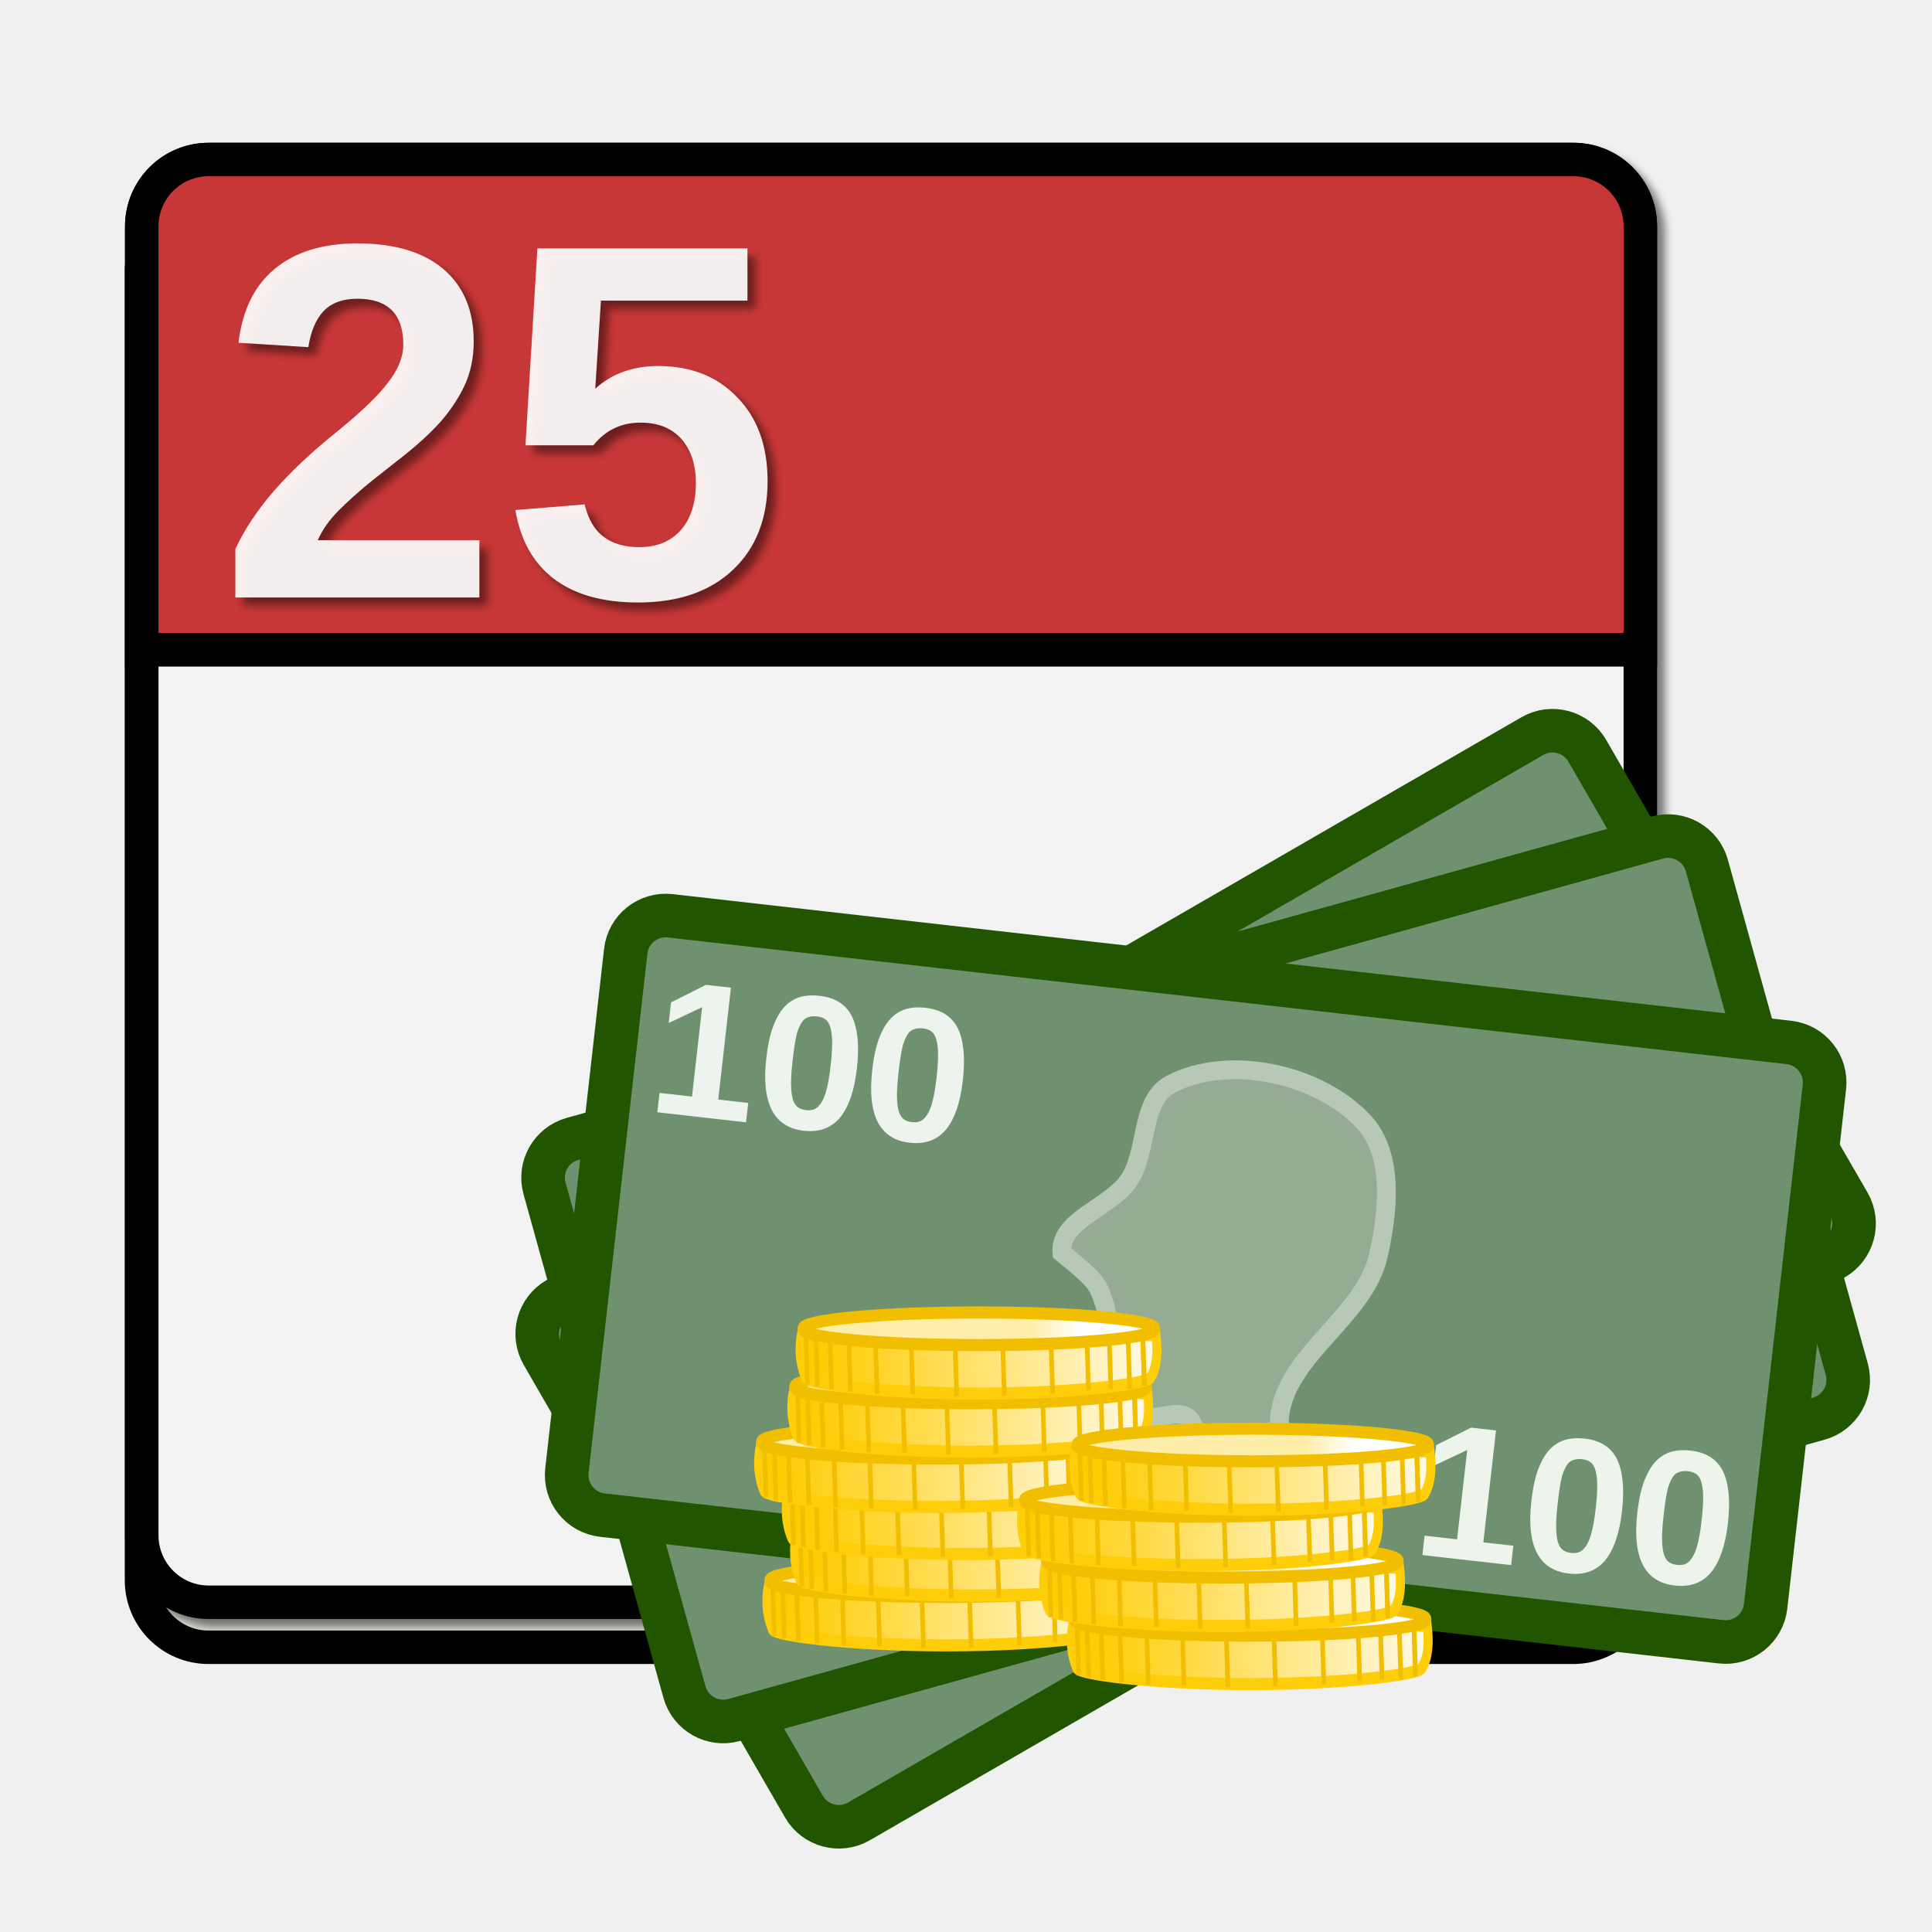
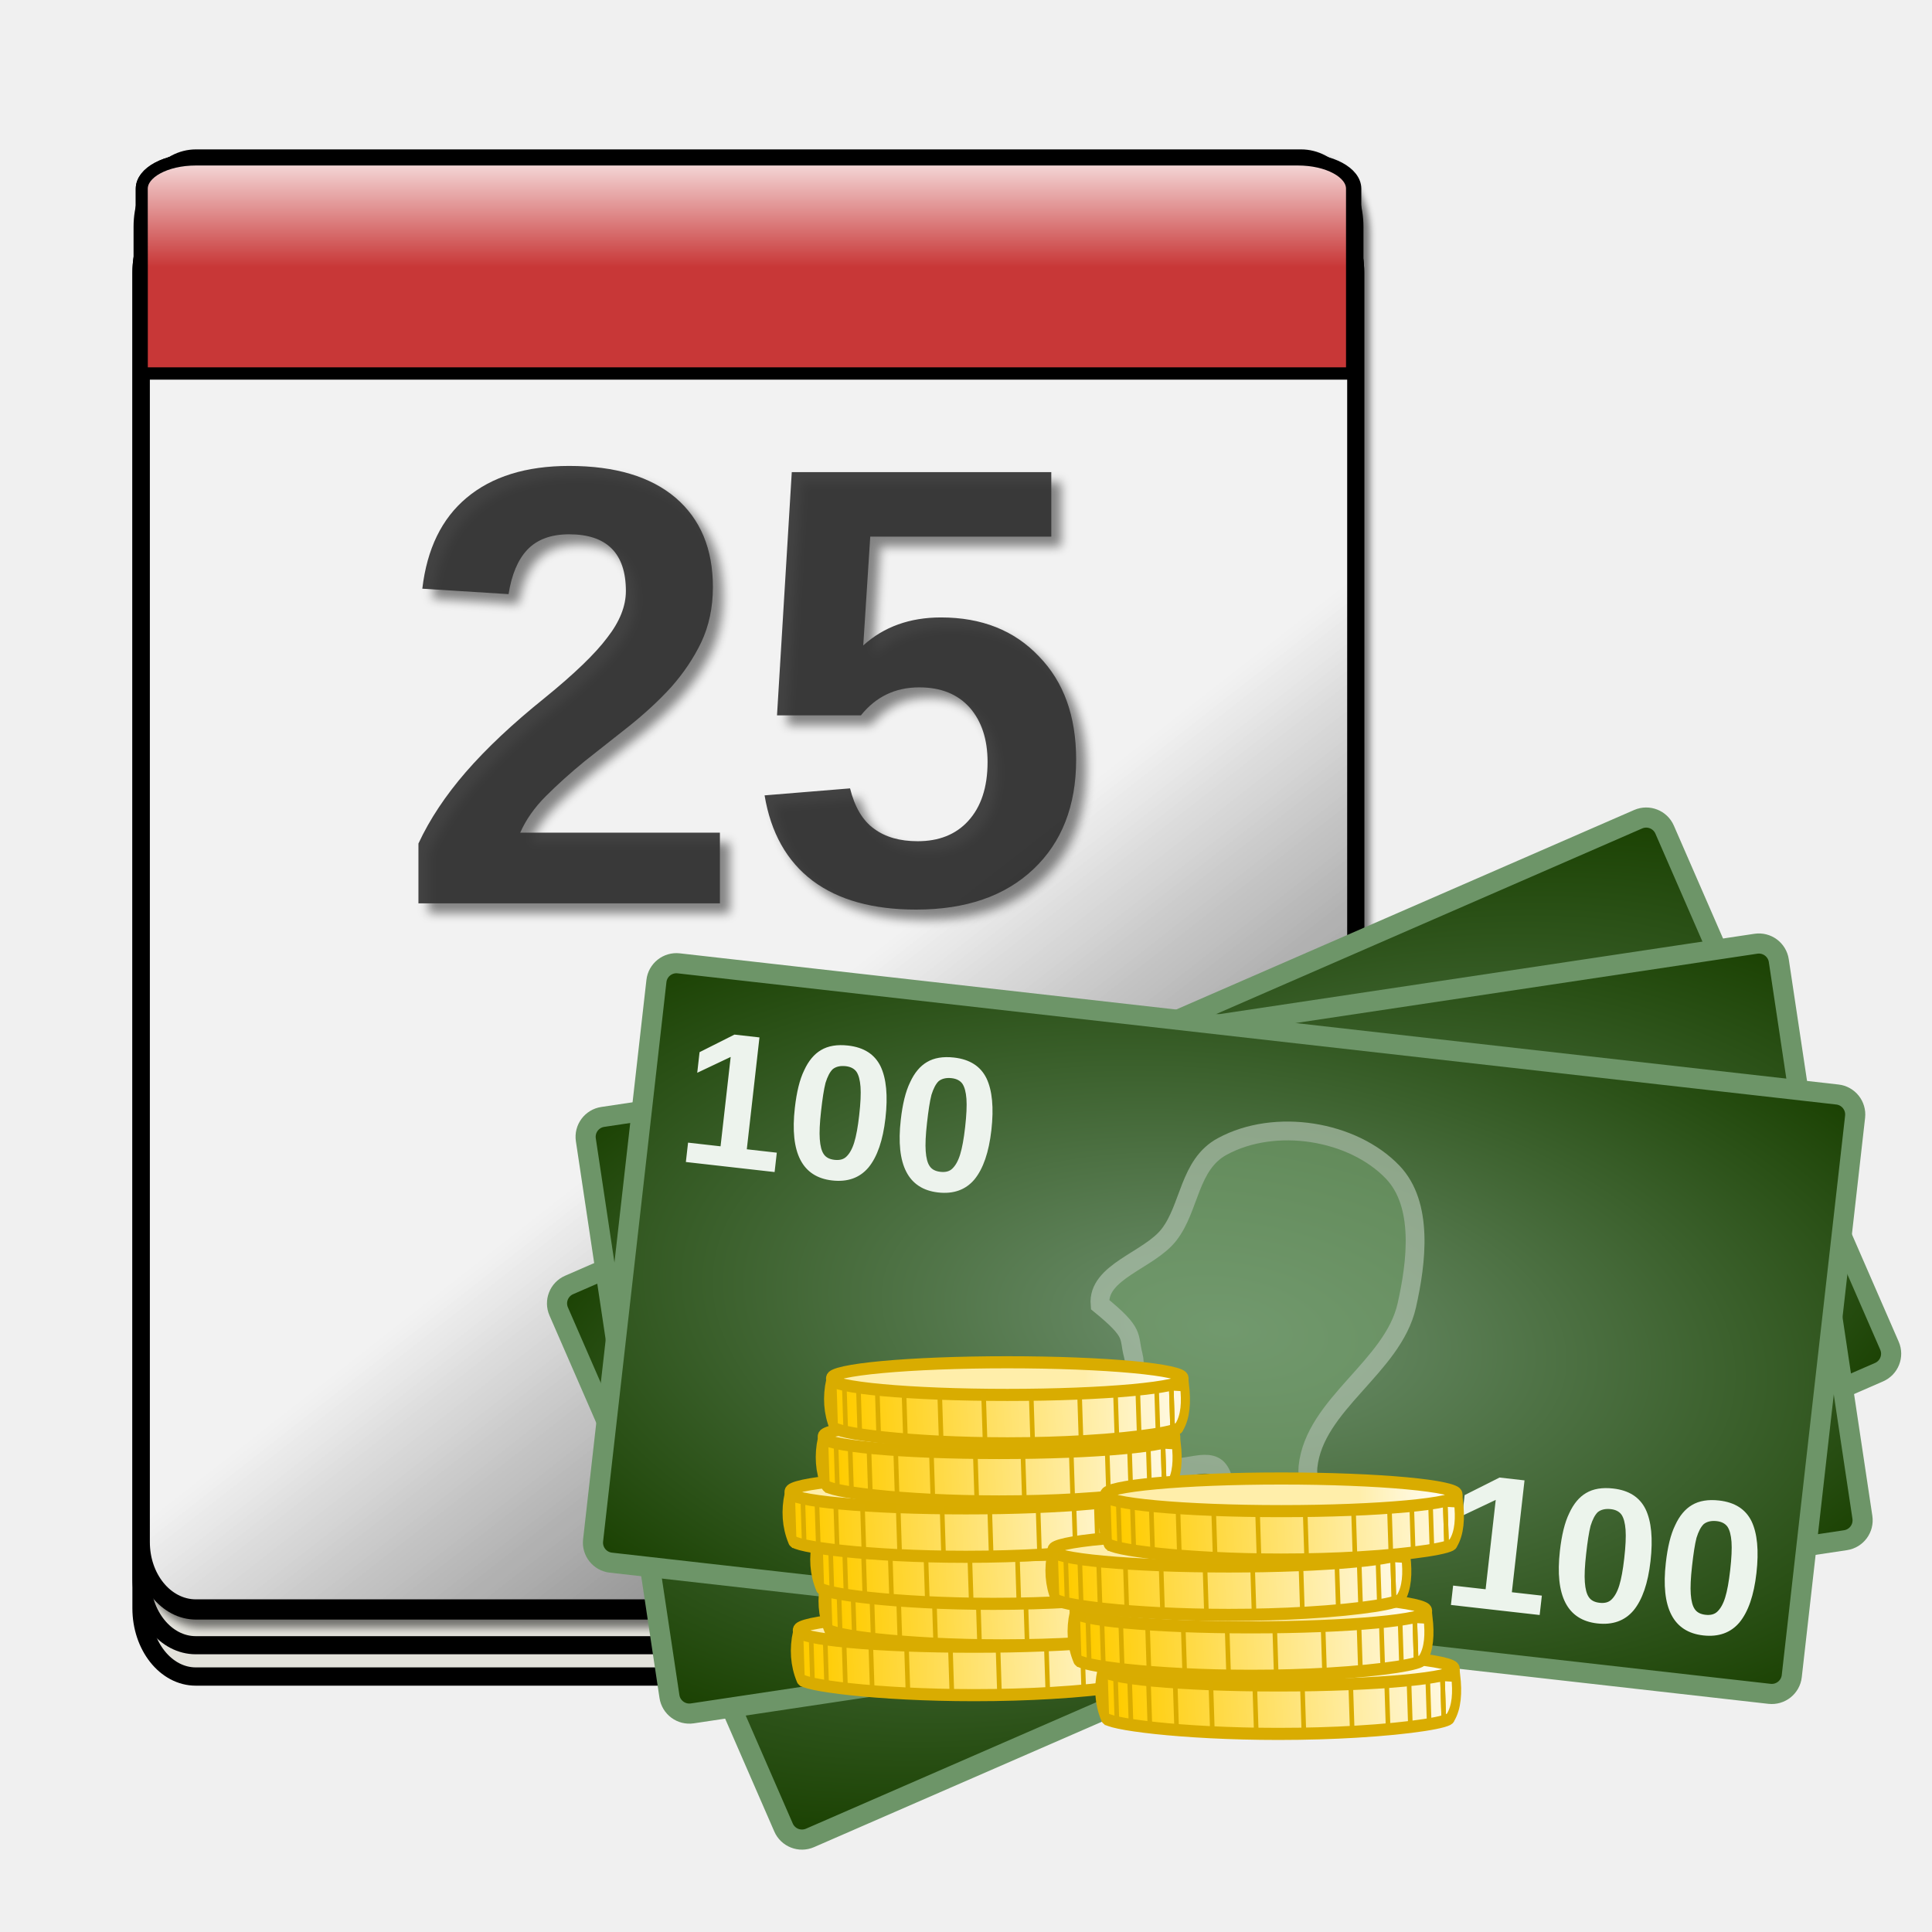
<svg xmlns="http://www.w3.org/2000/svg" xmlns:xlink="http://www.w3.org/1999/xlink" width="48px" height="48px" id="svg2985" version="1.1">
  <defs id="defs2987">
+     <linearGradient id="linearGradient4244">
+       <stop style="stop-color:#000000;stop-opacity:1;" offset="0" id="stop4246" />
+       <stop style="stop-color:#000000;stop-opacity:0;" offset="1" id="stop4248" />
+     </linearGradient>
+     <linearGradient id="linearGradient4202">
+       <stop id="stop4204" offset="0" style="stop-color:#6f916f;stop-opacity:1" />
+       <stop id="stop4206" offset="1" style="stop-color:#194000;stop-opacity:1" />
+     </linearGradient>
+     <linearGradient id="linearGradient3837">
+       <stop style="stop-color:#ffffff;stop-opacity:1;" offset="0" id="stop3839" />
+       <stop style="stop-color:#ffffff;stop-opacity:0;" offset="1" id="stop3841" />
+     </linearGradient>
    <linearGradient id="linearGradient3925">
      <stop style="stop-color:#ffeeaa;stop-opacity:1;" offset="0" id="stop3927" />
      <stop style="stop-color:#ffffff;stop-opacity:1;" offset="1" id="stop3929" />
    </linearGradient>
    <linearGradient id="linearGradient3909">
      <stop style="stop-color:#ffcc00;stop-opacity:1;" offset="0" id="stop3911" />
      <stop style="stop-color:#ffffff;stop-opacity:1;" offset="1" id="stop3913" />
    </linearGradient>
-     <linearGradient xlink:href="#linearGradient3909" id="linearGradient3955" gradientUnits="userSpaceOnUse" x1="-25.425" y1="10.438" x2="-5.045" y2="9.253" gradientTransform="translate(0.5017602,8.115091)" />
-     <linearGradient xlink:href="#linearGradient3925" id="linearGradient3957" gradientUnits="userSpaceOnUse" x1="-13.709" y1="10.372" x2="-11.06" y2="10.372" />
    <filter id="filter4291" style="color-interpolation-filters:sRGB;">
      <feFlood id="feFlood4293" flood-opacity="0.499" flood-color="rgb(0,0,0)" result="flood" />
      <feComposite id="feComposite4295" in2="SourceGraphic" in="flood" operator="in" result="composite1" />
      <feGaussianBlur id="feGaussianBlur4297" in="composite" stdDeviation="0.1" result="blur" />
      <feOffset id="feOffset4299" dx="0.2" dy="0.2" result="offset" />
      <feComposite id="feComposite4301" in2="offset" in="SourceGraphic" operator="over" result="composite2" />
    </filter>
    <filter id="filter4303" style="color-interpolation-filters:sRGB;">
      <feFlood id="feFlood4305" flood-opacity="0.499" flood-color="rgb(0,0,0)" result="flood" />
      <feComposite id="feComposite4307" in2="SourceGraphic" in="flood" operator="in" result="composite1" />
      <feGaussianBlur id="feGaussianBlur4309" in="composite" stdDeviation="0.1" result="blur" />
      <feOffset id="feOffset4311" dx="0.2" dy="0.2" result="offset" />
      <feComposite id="feComposite4313" in2="offset" in="SourceGraphic" operator="over" result="composite2" />
    </filter>
+     <linearGradient xlink:href="#linearGradient3837" id="linearGradient3843" x1="21.302" y1="2.745" x2="21.302" y2="10.082" gradientUnits="userSpaceOnUse" gradientTransform="matrix(1,0,0,1.54669,0,-2.166651)" />
+     <linearGradient xlink:href="#linearGradient3837" id="linearGradient3847" gradientUnits="userSpaceOnUse" gradientTransform="matrix(0.8075818,0,0,0.4361683,0.6776603,2.234588)" x1="21.302" y1="2.745" x2="21.302" y2="10.082" />
+     <linearGradient xlink:href="#linearGradient3909" id="linearGradient3890" gradientUnits="userSpaceOnUse" gradientTransform="translate(0.5017602,8.115091)" x1="-25.425" y1="10.438" x2="-5.045" y2="9.253" />
+     <linearGradient xlink:href="#linearGradient3925" id="linearGradient3952" gradientUnits="userSpaceOnUse" x1="-12.419" y1="10.469" x2="-7.189" y2="10.372" />
+     <radialGradient xlink:href="#linearGradient4202" id="radialGradient4200" cx="33.933" cy="29.378" fx="33.933" fy="29.378" r="15.527" gradientTransform="matrix(1.374329,0.01274602,-0.00637759,0.6876591,-12.51469,8.743312)" gradientUnits="userSpaceOnUse" />
+     <radialGradient xlink:href="#linearGradient4202" id="radialGradient4210" gradientUnits="userSpaceOnUse" gradientTransform="matrix(1.374329,0.01274602,-0.00637759,0.6876591,-21.2744,16.52475)" cx="33.933" cy="29.378" fx="33.933" fy="29.378" r="15.527" />
+     <radialGradient xlink:href="#linearGradient4202" id="radialGradient4214" gradientUnits="userSpaceOnUse" gradientTransform="matrix(1.374329,0.01274602,-0.00637759,0.6876591,-31.74961,21.77387)" cx="33.933" cy="29.378" fx="33.933" fy="29.378" r="15.527" />
+     <linearGradient xlink:href="#linearGradient4244" id="linearGradient4250" x1="45.919" y1="53.321" x2="26.824" y2="22.977" gradientUnits="userSpaceOnUse" />
  </defs>
-   <g id="layer1">
-     <path style="fill:#c8c4b7;stroke:#c8c4b7;stroke-width:1px;stroke-linecap:butt;stroke-linejoin:miter;stroke-opacity:1" d="M 33.93,17.529 34.073,38.743" id="path3887" />
-     <rect ry="1.664" rx="1.664" y="5.081" x="3.516" height="35.845" width="37.232" id="rect3775" style="fill:#e3e2db;stroke:#000000;stroke-width:0.832;stroke-opacity:1;fill-opacity:1" />
-     <rect style="fill:#f2f2f2;stroke:#000000;stroke-width:0.832;stroke-opacity:1;filter:url(#filter4303)" id="rect2993" width="37.232" height="35.845" x="3.522" y="3.963" rx="1.664" ry="1.664" />
-     <rect style="fill:#6f916f;stroke:#225500;stroke-width:1.083" id="rect3781" width="29.971" height="14.985" x="-5.145" y="34.874" rx="1" ry="1" transform="matrix(0.8660254,-0.5,0.5,0.8660254,0,0)" />
-     <path style="fill:#225500;stroke:#ffd42a" id="path3783" d="m 33.487,31.282 a 4.748,4.798 0 1 1 -9.495,0 4.748,4.798 0 1 1 9.495,0 z" transform="matrix(1.095704,-0.6326051,0.6326051,1.095704,-21.31671,15.59071)" />
-     <text xml:space="preserve" style="font-size:4.765px;font-style:normal;font-variant:normal;font-weight:bold;font-stretch:normal;line-height:125%;letter-spacing:0px;word-spacing:0px;fill:#ffd42a;fill-opacity:1;stroke:none;font-family:Arial;-inkscape-font-specification:Arial Bold" x="-4.209" y="39.762" id="text3785" transform="matrix(0.8660254,-0.5,0.5,0.8660254,0,0)">
-       <tspan id="tspan3787" x="-4.209" y="39.762">100</tspan>
+   <g id="layer1" style="display:inline">
+     <rect style="fill:#e3e2db;fill-opacity:1;stroke:#000000;stroke-width:0.454;stroke-miterlimit:4;stroke-opacity:1;stroke-dasharray:none" id="rect3875" width="30.152" height="36.572" x="3.516" y="5.081" rx="1.348" ry="1.698" />
+     <rect ry="1.662" rx="1.348" y="5.081" x="3.516" height="35.794" width="30.152" id="rect3775" style="fill:#e3e2db;fill-opacity:1;stroke:#000000;stroke-width:0.45;stroke-miterlimit:4;stroke-opacity:1;stroke-dasharray:none" />
+     <rect style="fill:#f2f2f2;stroke:#000000;stroke-width:0.5;stroke-miterlimit:4;stroke-opacity:1;stroke-dasharray:none;filter:url(#filter4303)" id="rect2993" width="37.232" height="35.845" x="3.522" y="3.963" rx="1.664" ry="1.664" transform="matrix(0.8098391,0,0,1.004988,0.6685352,-0.01976795)" />
+     <path style="fill:#c83737;stroke:#000000;stroke-width:0.297;stroke-miterlimit:4;stroke-opacity:1;stroke-dasharray:none" d="m 4.868,3.963 27.457,0 c 0.747,0 1.348,0.324 1.348,0.727 l 0,4.594 -30.152,0 0,-4.594 c 0,-0.403 0.601,-0.727 1.348,-0.727 z" id="rect3901" />
+     <text xml:space="preserve" style="font-size:12.598px;font-style:normal;font-variant:normal;font-weight:normal;font-stretch:normal;line-height:125%;letter-spacing:0px;word-spacing:0px;fill:#333333;fill-opacity:0.921;stroke:none;filter:url(#filter4291);font-family:Vemana2000;-inkscape-font-specification:Vemana2000" x="11.508" y="22.002" id="text3875" transform="matrix(1.23545,0,0,1.23545,-4.361921,-4.735887)">
+       <tspan id="tspan3877" x="11.508" y="22.002" style="font-style:normal;font-variant:normal;font-weight:bold;font-stretch:normal;fill:#333333;fill-opacity:0.921;font-family:Arial;-inkscape-font-specification:Arial Bold">25</tspan>
    </text>
-     <rect transform="matrix(0.9635178,-0.2676443,0.2676443,0.9635178,0,0)" ry="1" rx="1" y="31.07" x="5.133" height="14.985" width="29.971" id="rect3789" style="fill:#6f916f;stroke:#225500;stroke-width:1.083" />
-     <path transform="matrix(1.219053,-0.3386263,0.3386263,1.219053,-15.65231,3.350251)" d="m 33.487,31.282 a 4.748,4.798 0 1 1 -9.495,0 4.748,4.798 0 1 1 9.495,0 z" id="path3791" style="fill:#225500;stroke:#ffd42a" />
-     <text transform="matrix(0.9635178,-0.2676443,0.2676443,0.9635178,0,0)" id="text3793" y="35.957" x="6.069" style="font-size:4.765px;font-style:normal;font-variant:normal;font-weight:bold;font-stretch:normal;line-height:125%;letter-spacing:0px;word-spacing:0px;fill:#ffd42a;fill-opacity:1;stroke:none;font-family:Arial;-inkscape-font-specification:Arial Bold" xml:space="preserve">
-       <tspan y="35.957" x="6.069" id="tspan3795">100</tspan>
-     </text>
-     <rect style="fill:#6f916f;stroke:#225500;stroke-width:1.083" id="rect3797" width="29.971" height="14.985" x="18.106" y="20.735" rx="1" ry="1" transform="matrix(0.9936523,0.1124946,-0.1124946,0.9936523,0,0)" />
-     <path style="fill:#93ac93;fill-opacity:1;stroke:#b7c8b7;stroke-width:0.467px;stroke-linecap:butt;stroke-linejoin:miter;stroke-opacity:1" d="m 32.828,38.068 c 0.584,-0.828 -1.14,-1.849 -1.039,-2.857 0.157,-1.561 2.111,-2.484 2.455,-4.014 0.244,-1.083 0.399,-2.493 -0.351,-3.313 -1.102,-1.205 -3.361,-1.705 -4.806,-0.945 -0.762,0.4 -0.559,1.648 -1.028,2.369 -0.45,0.691 -1.749,0.997 -1.676,1.818 0.885,0.722 0.894,0.77 1.066,1.304 0.159,0.494 -0.248,1.056 -0.098,1.552 0.143,0.473 0.465,0.941 0.897,1.181 0.387,0.214 1.057,-0.236 1.322,0.118 0.563,0.751 -1.137,2.036 -0.543,2.762 0.802,0.981 3.071,1.059 3.801,0.024 z" id="path3885" />
-     <text xml:space="preserve" style="font-size:4.765px;font-style:normal;font-variant:normal;font-weight:bold;font-stretch:normal;line-height:125%;letter-spacing:0px;word-spacing:0px;fill:#edf3ed;fill-opacity:1;stroke:none;font-family:Arial;-inkscape-font-specification:Arial Bold" x="19.041" y="25.622" id="text3801" transform="matrix(0.9936523,0.1124946,-0.1124946,0.9936523,0,0)">
-       <tspan id="tspan3803" x="19.041" y="25.622">100</tspan>
-     </text>
-     <path style="fill:#c83737;stroke:#000000;stroke-width:0.832;stroke-opacity:1" d="m 5.186,3.963 33.904,0 c 0.922,0 1.664,0.742 1.664,1.664 l 0,10.517 -37.232,0 0,-10.517 c 0,-0.922 0.742,-1.664 1.664,-1.664 z" id="rect3901" />
-     <text xml:space="preserve" style="font-size:12.598px;font-style:normal;font-variant:normal;font-weight:normal;font-stretch:normal;line-height:125%;letter-spacing:0px;word-spacing:0px;fill:#ffffff;fill-opacity:0.921;stroke:none;filter:url(#filter4291);font-family:Vemana2000;-inkscape-font-specification:Vemana2000" x="5.41" y="14.843" id="text3875">
-       <tspan id="tspan3877" x="5.41" y="14.843" style="font-style:normal;font-variant:normal;font-weight:bold;font-stretch:normal;fill:#ffffff;fill-opacity:0.921;font-family:Arial;-inkscape-font-specification:Arial Bold">25</tspan>
-     </text>
-     <text transform="matrix(0.9936523,0.1124946,-0.1124946,0.9936523,0,0)" id="text3897" y="34.416" x="39.165" style="font-size:4.765px;font-style:normal;font-variant:normal;font-weight:bold;font-stretch:normal;line-height:125%;letter-spacing:0px;word-spacing:0px;fill:#ecf4ec;fill-opacity:1;stroke:none;font-family:Arial;-inkscape-font-specification:Arial Bold" xml:space="preserve">
-       <tspan y="34.416" x="39.165" id="tspan3899">100</tspan>
-     </text>
-     <g id="g4315">
+     <g id="g4315" transform="translate(-11.31371,22.89258)">
      <g transform="matrix(0.6851024,0,0,0.9106758,-8.751797,2.497195)" id="g3933">
-         <path id="path3951" d="m -6.702,18.523 c 0,0.179 -2.074,0.446 -5.209,0.584 -1.26,0.056 -2.691,0.09 -4.228,0.09 -5.36,0 -9.51,-0.423 -9.51,-0.674 -0.33,-0.6 -0.379,-1.236 -0.19,-1.901 3.262,-0.227 16.405,0.025 19.426,0.177 0.107,0.691 0.056,1.292 -0.29,1.724 z" style="fill:url(#linearGradient3955);fill-opacity:1;stroke:#ffce0a;stroke-width:0.5;stroke-miterlimit:4;stroke-opacity:1;stroke-dasharray:none" />
-         <path transform="translate(0.5017602,6.115091)" d="m -6.937,10.408 c 0,0.372 -4.345,0.674 -9.704,0.674 -5.36,0 -9.704,-0.302 -9.704,-0.674 0,-0.372 4.345,-0.674 9.704,-0.674 5.36,0 9.704,0.302 9.704,0.674 z" id="path3953" style="fill:url(#linearGradient3957);fill-opacity:1;stroke:#f1bf00;stroke-width:0.5;stroke-miterlimit:4;stroke-opacity:1;stroke-dasharray:none" />
-         <path id="path4344" d="m -25.644,16.628 0.094,2.2" style="fill:#f1bf00;fill-opacity:1;stroke:#f1bf00;stroke-width:0.253;stroke-linecap:butt;stroke-linejoin:miter;stroke-miterlimit:4;stroke-opacity:1;stroke-dasharray:none" />
-         <path id="path4346" d="m -25.092,16.719 0.094,2.2" style="fill:#f1bf00;fill-opacity:1;stroke:#f1bf00;stroke-width:0.253;stroke-linecap:butt;stroke-linejoin:miter;stroke-miterlimit:4;stroke-opacity:1;stroke-dasharray:none" />
-         <path id="path4348" d="m -24.318,16.832 0.094,2.2" style="fill:#f1bf00;fill-opacity:1;stroke:#f1bf00;stroke-width:0.253;stroke-linecap:butt;stroke-linejoin:miter;stroke-miterlimit:4;stroke-opacity:1;stroke-dasharray:none" />
-         <path id="path4350" d="m -23.283,16.923 0.094,2.2" style="fill:#f1bf00;fill-opacity:1;stroke:#f1bf00;stroke-width:0.253;stroke-linecap:butt;stroke-linejoin:miter;stroke-miterlimit:4;stroke-opacity:1;stroke-dasharray:none" />
-         <path id="path4352" d="m -21.816,17.014 0.094,2.2" style="fill:#f1bf00;fill-opacity:1;stroke:#f1bf00;stroke-width:0.253;stroke-linecap:butt;stroke-linejoin:miter;stroke-miterlimit:4;stroke-opacity:1;stroke-dasharray:none" />
-         <path id="path4354" d="m -19.857,17.036 0.094,2.2" style="fill:#f1bf00;fill-opacity:1;stroke:#f1bf00;stroke-width:0.253;stroke-linecap:butt;stroke-linejoin:miter;stroke-miterlimit:4;stroke-opacity:1;stroke-dasharray:none" />
-         <path id="path4356" d="m -17.446,17.119 0.094,2.2" style="fill:#f1bf00;fill-opacity:1;stroke:#f1bf00;stroke-width:0.253;stroke-linecap:butt;stroke-linejoin:miter;stroke-miterlimit:4;stroke-opacity:1;stroke-dasharray:none" />
-         <path id="path4358" d="m -14.834,17.089 0.094,2.2" style="fill:#f1bf00;fill-opacity:1;stroke:#f1bf00;stroke-width:0.253;stroke-linecap:butt;stroke-linejoin:miter;stroke-miterlimit:4;stroke-opacity:1;stroke-dasharray:none" />
-         <path id="path4360" d="m -12.182,16.999 0.094,2.2" style="fill:#f1bf00;fill-opacity:1;stroke:#f1bf00;stroke-width:0.253;stroke-linecap:butt;stroke-linejoin:miter;stroke-miterlimit:4;stroke-opacity:1;stroke-dasharray:none" />
-         <path id="path4362" d="m -10.213,16.863 0.094,2.2" style="fill:#f1bf00;fill-opacity:1;stroke:#f1bf00;stroke-width:0.253;stroke-linecap:butt;stroke-linejoin:miter;stroke-miterlimit:4;stroke-opacity:1;stroke-dasharray:none" />
-         <path id="path4364" d="m -8.987,16.81 0.094,2.2" style="fill:#f1bf00;fill-opacity:1;stroke:#f1bf00;stroke-width:0.253;stroke-linecap:butt;stroke-linejoin:miter;stroke-miterlimit:4;stroke-opacity:1;stroke-dasharray:none" />
-         <path id="path4366" d="m -7.952,16.81 0.094,2.2" style="fill:#f1bf00;fill-opacity:1;stroke:#f1bf00;stroke-width:0.253;stroke-linecap:butt;stroke-linejoin:miter;stroke-miterlimit:4;stroke-opacity:1;stroke-dasharray:none" />
-         <path id="path4368" d="m -7.149,16.666 0.094,2.2" style="fill:#f1bf00;fill-opacity:1;stroke:#f1bf00;stroke-width:0.253;stroke-linecap:butt;stroke-linejoin:miter;stroke-miterlimit:4;stroke-opacity:1;stroke-dasharray:none" />
-         <path style="fill:#f1bf00;fill-opacity:1;stroke:#f1bf00;stroke-width:0.253;stroke-linecap:butt;stroke-linejoin:miter;stroke-miterlimit:4;stroke-opacity:1;stroke-dasharray:none" d="m -7.149,16.666 0.094,2.2" id="path4342" />
+         <path id="path3951" d="m -6.702,18.523 c 0,0.179 -2.074,0.446 -5.209,0.584 -1.26,0.056 -2.691,0.09 -4.228,0.09 -5.36,0 -9.51,-0.423 -9.51,-0.674 -0.33,-0.6 -0.379,-1.236 -0.19,-1.901 3.262,-0.227 16.405,0.025 19.426,0.177 0.107,0.691 0.056,1.292 -0.29,1.724 z" style="fill:url(#linearGradient3890);fill-opacity:1;stroke:#d9ac01;stroke-width:0.5;stroke-miterlimit:4;stroke-opacity:1;stroke-dasharray:none" />
+         <path transform="translate(0.5017602,6.115091)" d="m -6.937,10.408 a 9.704,0.674 0 1 1 -19.409,0 9.704,0.674 0 1 1 19.409,0 z" id="path3953" style="fill:url(#linearGradient3952);fill-opacity:1;stroke:#d9ac00;stroke-width:0.5;stroke-miterlimit:4;stroke-opacity:1;stroke-dasharray:none" />
+         <path id="path4344" d="m -25.644,16.628 0.094,2.2" style="fill:#f1bf00;fill-opacity:1;stroke:#d9ac01;stroke-width:0.253;stroke-linecap:butt;stroke-linejoin:miter;stroke-miterlimit:4;stroke-opacity:1;stroke-dasharray:none" />
+         <path id="path4346" d="m -25.092,16.719 0.094,2.2" style="fill:#f1bf00;fill-opacity:1;stroke:#d9ac01;stroke-width:0.253;stroke-linecap:butt;stroke-linejoin:miter;stroke-miterlimit:4;stroke-opacity:1;stroke-dasharray:none" />
+         <path id="path4348" d="m -24.318,16.832 0.094,2.2" style="fill:#f1bf00;fill-opacity:1;stroke:#d9ac01;stroke-width:0.253;stroke-linecap:butt;stroke-linejoin:miter;stroke-miterlimit:4;stroke-opacity:1;stroke-dasharray:none" />
+         <path id="path4350" d="m -23.283,16.923 0.094,2.2" style="fill:#f1bf00;fill-opacity:1;stroke:#d9ac01;stroke-width:0.253;stroke-linecap:butt;stroke-linejoin:miter;stroke-miterlimit:4;stroke-opacity:1;stroke-dasharray:none" />
+         <path id="path4352" d="m -21.816,17.014 0.094,2.2" style="fill:#f1bf00;fill-opacity:1;stroke:#d9ac01;stroke-width:0.253;stroke-linecap:butt;stroke-linejoin:miter;stroke-miterlimit:4;stroke-opacity:1;stroke-dasharray:none" />
+         <path id="path4354" d="m -19.857,17.036 0.094,2.2" style="fill:#f1bf00;fill-opacity:1;stroke:#d9ac01;stroke-width:0.253;stroke-linecap:butt;stroke-linejoin:miter;stroke-miterlimit:4;stroke-opacity:1;stroke-dasharray:none" />
+         <path id="path4356" d="m -17.446,17.119 0.094,2.2" style="fill:#f1bf00;fill-opacity:1;stroke:#d9ac01;stroke-width:0.253;stroke-linecap:butt;stroke-linejoin:miter;stroke-miterlimit:4;stroke-opacity:1;stroke-dasharray:none" />
+         <path id="path4358" d="m -14.834,17.089 0.094,2.2" style="fill:#f1bf00;fill-opacity:1;stroke:#d9ac01;stroke-width:0.253;stroke-linecap:butt;stroke-linejoin:miter;stroke-miterlimit:4;stroke-opacity:1;stroke-dasharray:none" />
+         <path id="path4360" d="m -12.182,16.999 0.094,2.2" style="fill:#f1bf00;fill-opacity:1;stroke:#d9ac01;stroke-width:0.253;stroke-linecap:butt;stroke-linejoin:miter;stroke-miterlimit:4;stroke-opacity:1;stroke-dasharray:none" />
+         <path id="path4362" d="m -10.213,16.863 0.094,2.2" style="fill:#f1bf00;fill-opacity:1;stroke:#d9ac01;stroke-width:0.253;stroke-linecap:butt;stroke-linejoin:miter;stroke-miterlimit:4;stroke-opacity:1;stroke-dasharray:none" />
+         <path id="path4364" d="m -8.987,16.81 0.094,2.2" style="fill:#f1bf00;fill-opacity:1;stroke:#d9ac01;stroke-width:0.253;stroke-linecap:butt;stroke-linejoin:miter;stroke-miterlimit:4;stroke-opacity:1;stroke-dasharray:none" />
+         <path id="path4366" d="m -7.952,16.81 0.094,2.2" style="fill:#f1bf00;fill-opacity:1;stroke:#d9ac01;stroke-width:0.253;stroke-linecap:butt;stroke-linejoin:miter;stroke-miterlimit:4;stroke-opacity:1;stroke-dasharray:none" />
+         <path id="path4368" d="m -7.149,16.666 0.094,2.2" style="fill:#f1bf00;fill-opacity:1;stroke:#d9ac01;stroke-width:0.253;stroke-linecap:butt;stroke-linejoin:miter;stroke-miterlimit:4;stroke-opacity:1;stroke-dasharray:none" />
+         <path style="fill:#f1bf00;fill-opacity:1;stroke:#d9ac01;stroke-width:0.253;stroke-linecap:butt;stroke-linejoin:miter;stroke-miterlimit:4;stroke-opacity:1;stroke-dasharray:none" d="m -7.149,16.666 0.094,2.2" id="path4342" />
      </g>
    </g>
-     <use height="48" width="48" transform="matrix(0.6606607,0,0,0.6606607,36.5814,27.67869)" id="use4322" xlink:href="#g4315" y="0" x="0" />
-     <use height="48" width="48" transform="matrix(0.6606607,0,0,0.6606607,37.26892,26.44116)" id="use4324" xlink:href="#g4315" y="0" x="0" />
-     <use height="48" width="48" transform="matrix(0.6606607,0,0,0.6606607,37.06266,25.40989)" id="use4326" xlink:href="#g4315" y="0" x="0" />
-     <use height="48" width="48" transform="matrix(0.6606607,0,0,0.6606607,36.37515,24.24112)" id="use4328" xlink:href="#g4315" y="0" x="0" />
-     <use height="48" width="48" transform="matrix(0.6606607,0,0,0.6606607,37.20016,22.86609)" id="use4330" xlink:href="#g4315" y="0" x="0" />
-     <use height="48" width="48" transform="matrix(0.6606607,0,0,0.6606607,37.40642,21.42231)" id="use4332" xlink:href="#g4315" y="0" x="0" />
-     <use height="48" width="48" transform="matrix(0.6606607,0,0,0.6606607,44.14406,28.64121)" id="use4334" xlink:href="#g4315" y="0" x="0" />
-     <use height="48" width="48" transform="matrix(0.6606607,0,0,0.6606607,43.45654,27.19743)" id="use4336" xlink:href="#g4315" y="0" x="0" />
-     <use height="48" width="48" transform="matrix(0.6606607,0,0,0.6606607,42.90653,25.6849)" id="use4338" xlink:href="#g4315" y="0" x="0" />
-     <use height="48" width="48" transform="matrix(0.6606607,0,0,0.6606607,44.21281,24.30987)" id="use4340" xlink:href="#g4315" y="0" x="0" />
+     <rect transform="matrix(0.8098391,0,0,1.004988,0.6685352,-0.01976795)" ry="1.664" rx="1.664" y="3.963" x="3.522" height="35.845" width="37.232" id="rect4242" style="fill:url(#linearGradient4250);stroke:none;stroke-width:0.5;stroke-miterlimit:4;stroke-opacity:1;stroke-dasharray:none;filter:url(#filter4303);fill-opacity:1" />
+   </g>
+   <g id="layer3" style="display:inline">
+     <rect style="fill:url(#radialGradient4214);fill-opacity:1;stroke:#6d9568;stroke-width:0.5;stroke-miterlimit:4;stroke-opacity:1;stroke-dasharray:none" id="rect3797" width="29.971" height="14.985" x="-0.288" y="34.915" transform="matrix(0.9167755,-0.399403,0.399403,0.9167755,0,0)" ry="0.5" rx="0.5" />
+     <rect rx="0.5" ry="0.5" transform="matrix(0.9889102,-0.1485148,0.1485148,0.9889102,0,0)" y="29.666" x="10.188" height="14.985" width="29.971" id="rect4212" style="fill:url(#radialGradient4210);fill-opacity:1;stroke:#6d9568;stroke-width:0.5;stroke-miterlimit:4;stroke-opacity:1;stroke-dasharray:none" />
+     <path style="fill:#225500;stroke:#ffd42a" id="path3783" d="m 33.487,31.282 a 4.748,4.798 0 1 1 -9.495,0 4.748,4.798 0 1 1 9.495,0 z" transform="matrix(1.095704,-0.6326051,0.6326051,1.095704,-20.60961,16.82814)" />
+     <text xml:space="preserve" style="font-size:4.765px;font-style:normal;font-variant:normal;font-weight:bold;font-stretch:normal;line-height:125%;letter-spacing:0px;word-spacing:0px;fill:#ffd42a;fill-opacity:1;stroke:none;font-family:Arial;-inkscape-font-specification:Arial Bold" x="-4.216" y="41.187" id="text3785" transform="matrix(0.8660254,-0.5,0.5,0.8660254,0,0)">
+       <tspan id="tspan3787" x="-4.216" y="41.187">100</tspan>
+     </text>
+     <path transform="matrix(1.219053,-0.3386263,0.3386263,1.219053,-14.9452,4.587688)" d="m 33.487,31.282 a 4.748,4.798 0 1 1 -9.495,0 4.748,4.798 0 1 1 9.495,0 z" id="path3791" style="fill:#225500;stroke:#ffd42a" />
+     <rect rx="0.5" ry="0.5" transform="matrix(0.9936523,0.1124946,-0.1124946,0.9936523,0,0)" y="21.885" x="18.947" height="14.985" width="29.971" id="rect4208" style="fill:url(#radialGradient4200);fill-opacity:1;stroke:#6d9568;stroke-width:0.5;stroke-miterlimit:4;stroke-opacity:1;stroke-dasharray:none" />
+     <path style="opacity:0.633;fill:#739e6d;fill-opacity:1;stroke:#b7c8b7;stroke-width:0.467;stroke-linecap:butt;stroke-linejoin:miter;stroke-miterlimit:4;stroke-opacity:1;stroke-dasharray:none" d="m 33.535,39.305 c 0.584,-0.828 -1.14,-1.849 -1.039,-2.857 0.157,-1.561 2.111,-2.484 2.455,-4.014 0.244,-1.083 0.417,-2.51 -0.351,-3.313 -0.987,-1.031 -2.914,-1.354 -4.234,-0.637 -0.83,0.45 -0.799,1.519 -1.323,2.193 -0.499,0.641 -1.785,0.914 -1.713,1.735 0.885,0.722 0.696,0.772 0.824,1.256 0.133,0.501 -0.248,1.056 -0.098,1.552 0.143,0.473 0.465,0.941 0.897,1.181 0.387,0.214 1.057,-0.236 1.322,0.118 0.563,0.751 -1.137,2.036 -0.543,2.762 0.802,0.981 3.071,1.059 3.801,0.024 z" id="path3885" />
+     <text xml:space="preserve" style="font-size:4.765px;font-style:normal;font-variant:normal;font-weight:bold;font-stretch:normal;line-height:125%;letter-spacing:0px;word-spacing:0px;fill:#edf3ed;fill-opacity:1;stroke:none;font-family:Arial;-inkscape-font-specification:Arial Bold" x="19.883" y="26.772" id="text3801" transform="matrix(0.9936523,0.1124946,-0.1124946,0.9936523,0,0)">
+       <tspan id="tspan3803" x="19.883" y="26.772">100</tspan>
+     </text>
+     <text transform="matrix(0.9936523,0.1124946,-0.1124946,0.9936523,0,0)" id="text3897" y="35.566" x="40.006" style="font-size:4.765px;font-style:normal;font-variant:normal;font-weight:bold;font-stretch:normal;line-height:125%;letter-spacing:0px;word-spacing:0px;fill:#ecf4ec;fill-opacity:1;stroke:none;font-family:Arial;-inkscape-font-specification:Arial Bold" xml:space="preserve">
+       <tspan y="35.566" x="40.006" id="tspan3899">100</tspan>
+     </text>
+     <use height="48" width="48" transform="matrix(0.6606607,0,0,0.6606607,44.76303,13.7919)" id="use4322" xlink:href="#g4315" y="0" x="0" />
+     <use height="48" width="48" transform="matrix(0.6606607,0,0,0.6606607,45.45055,12.55437)" id="use4324" xlink:href="#g4315" y="0" x="0" />
+     <use height="48" width="48" transform="matrix(0.6606607,0,0,0.6606607,45.24429,11.5231)" id="use4326" xlink:href="#g4315" y="0" x="0" />
+     <use height="48" width="48" transform="matrix(0.6606607,0,0,0.6606607,44.55678,10.35432)" id="use4328" xlink:href="#g4315" y="0" x="0" />
+     <use height="48" width="48" transform="matrix(0.6606607,0,0,0.6606607,45.38179,8.979296)" id="use4330" xlink:href="#g4315" y="0" x="0" />
+     <use height="48" width="48" transform="matrix(0.6606607,0,0,0.6606607,45.58805,7.535516)" id="use4332" xlink:href="#g4315" y="0" x="0" />
+     <use height="48" width="48" transform="matrix(0.6606607,0,0,0.6606607,52.32569,14.75441)" id="use4334" xlink:href="#g4315" y="0" x="0" />
+     <use height="48" width="48" transform="matrix(0.6606607,0,0,0.6606607,51.63817,13.31063)" id="use4336" xlink:href="#g4315" y="0" x="0" />
+     <use height="48" width="48" transform="matrix(0.6606607,0,0,0.6606607,51.08816,11.7981)" id="use4338" xlink:href="#g4315" y="0" x="0" />
+     <use height="48" width="48" transform="matrix(0.6606607,0,0,0.6606607,52.39444,10.42308)" id="use4340" xlink:href="#g4315" y="0" x="0" />
+   </g>
+   <g id="layer2" style="display:inline">
+     <path id="path3835" d="m 4.866,3.963 27.38,0 c 0.744,0 1.344,0.324 1.344,0.726 l 0,4.587 -30.068,0 0,-4.587 c 0,-0.402 0.599,-0.726 1.344,-0.726 z" style="fill:url(#linearGradient3847);fill-opacity:1;stroke:#000000;stroke-width:0.297;stroke-miterlimit:4;stroke-opacity:1;stroke-dasharray:none" />
  </g>
</svg>
